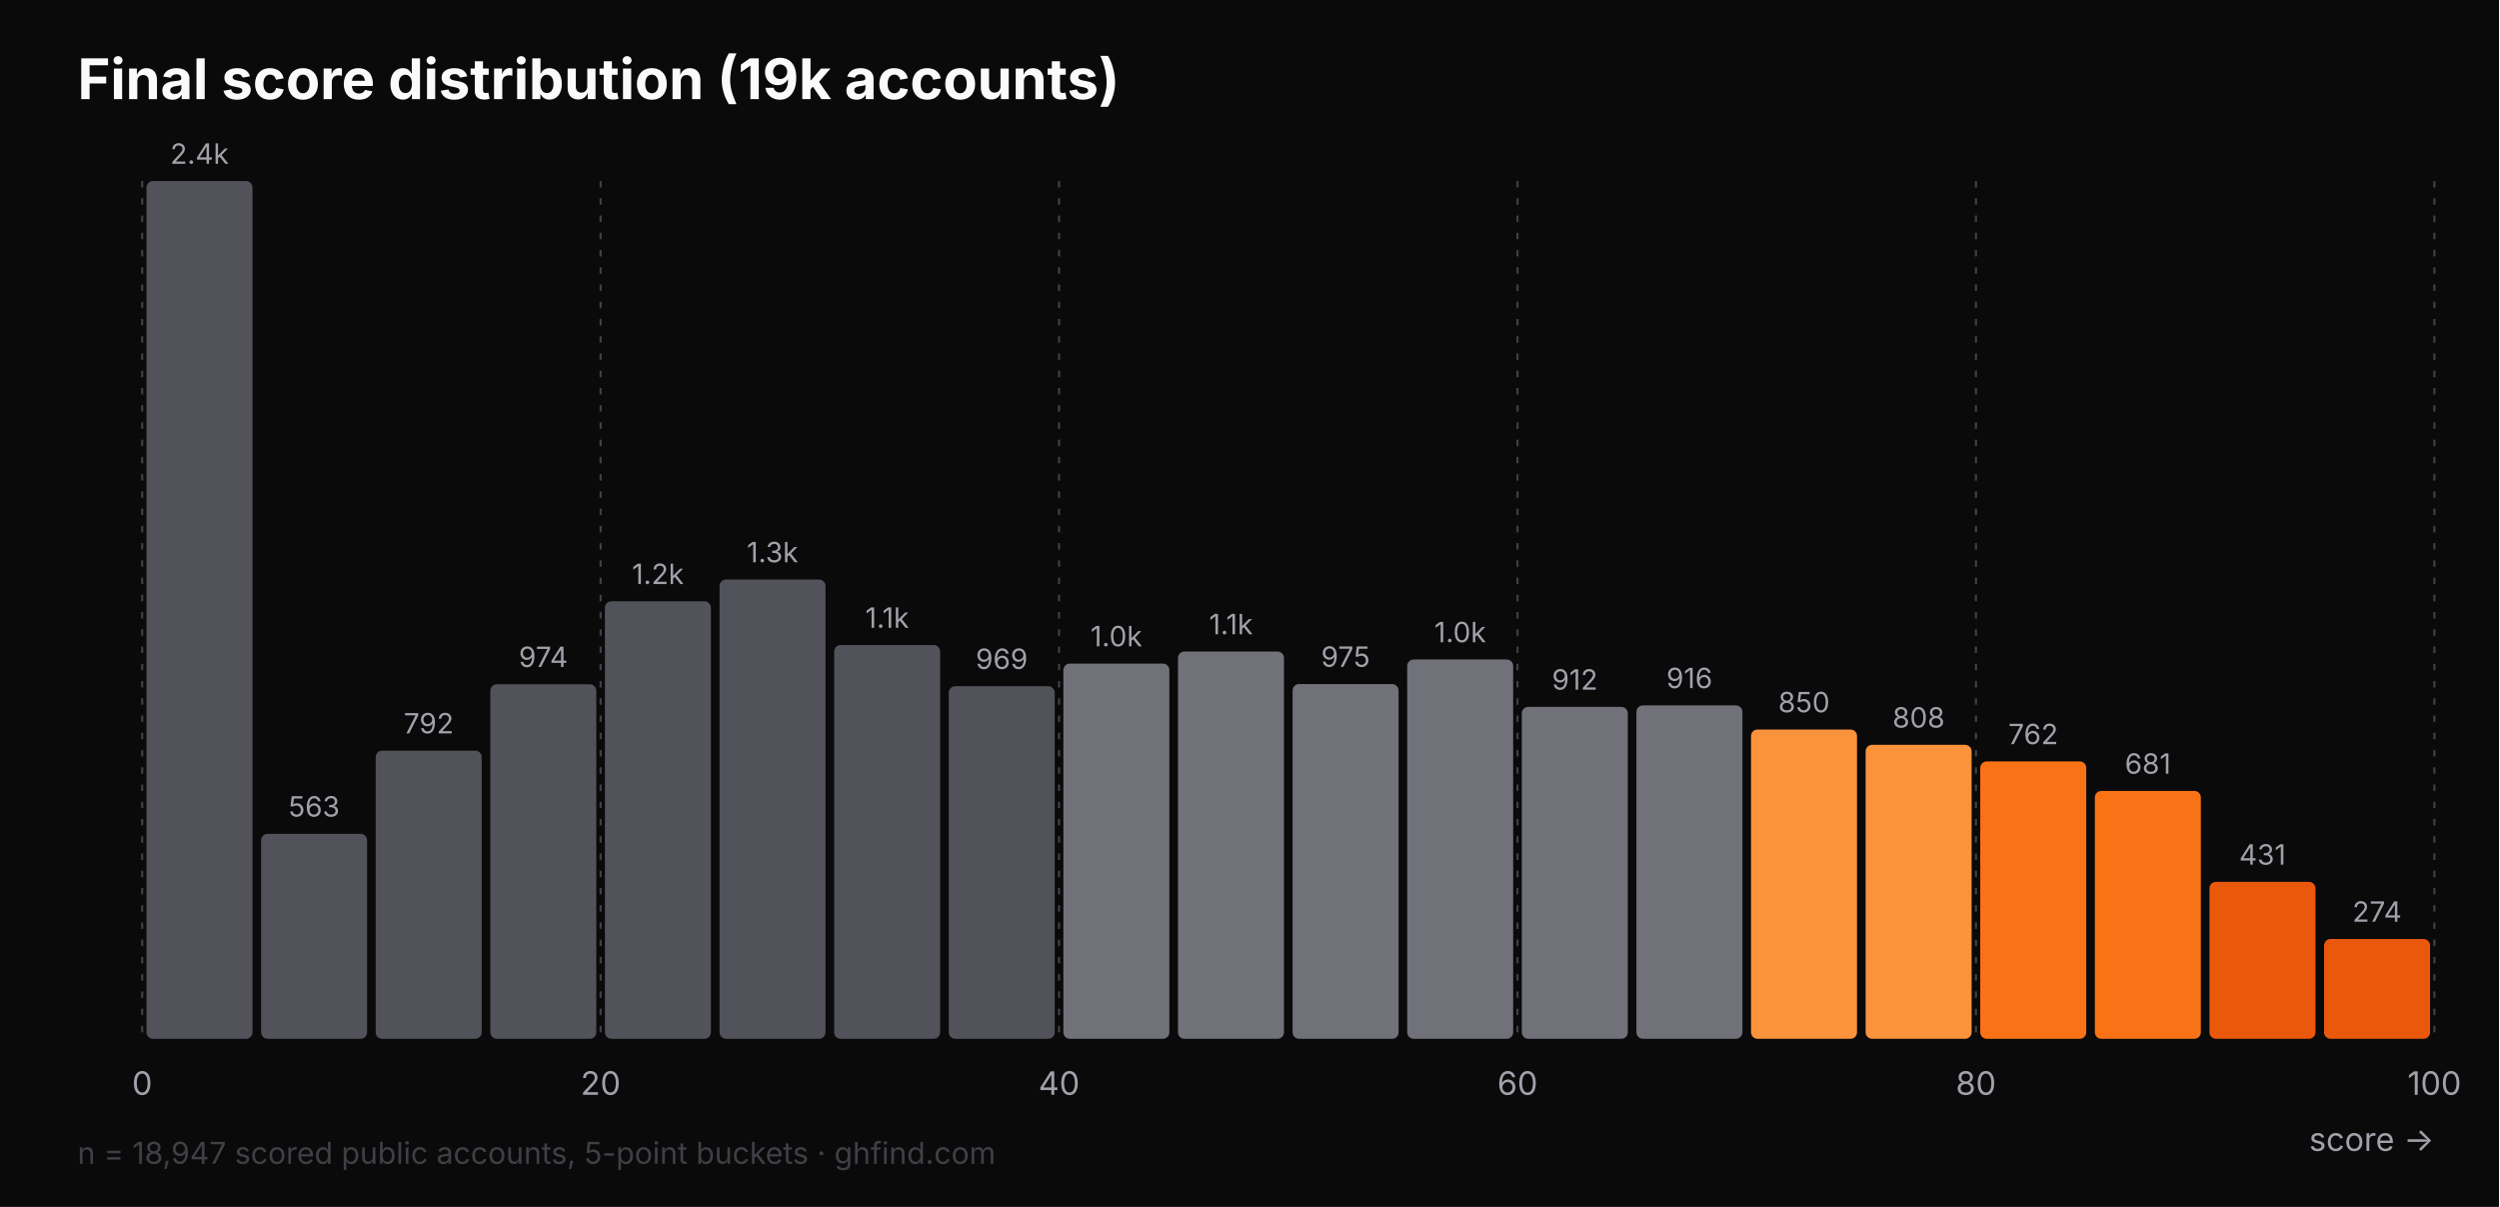
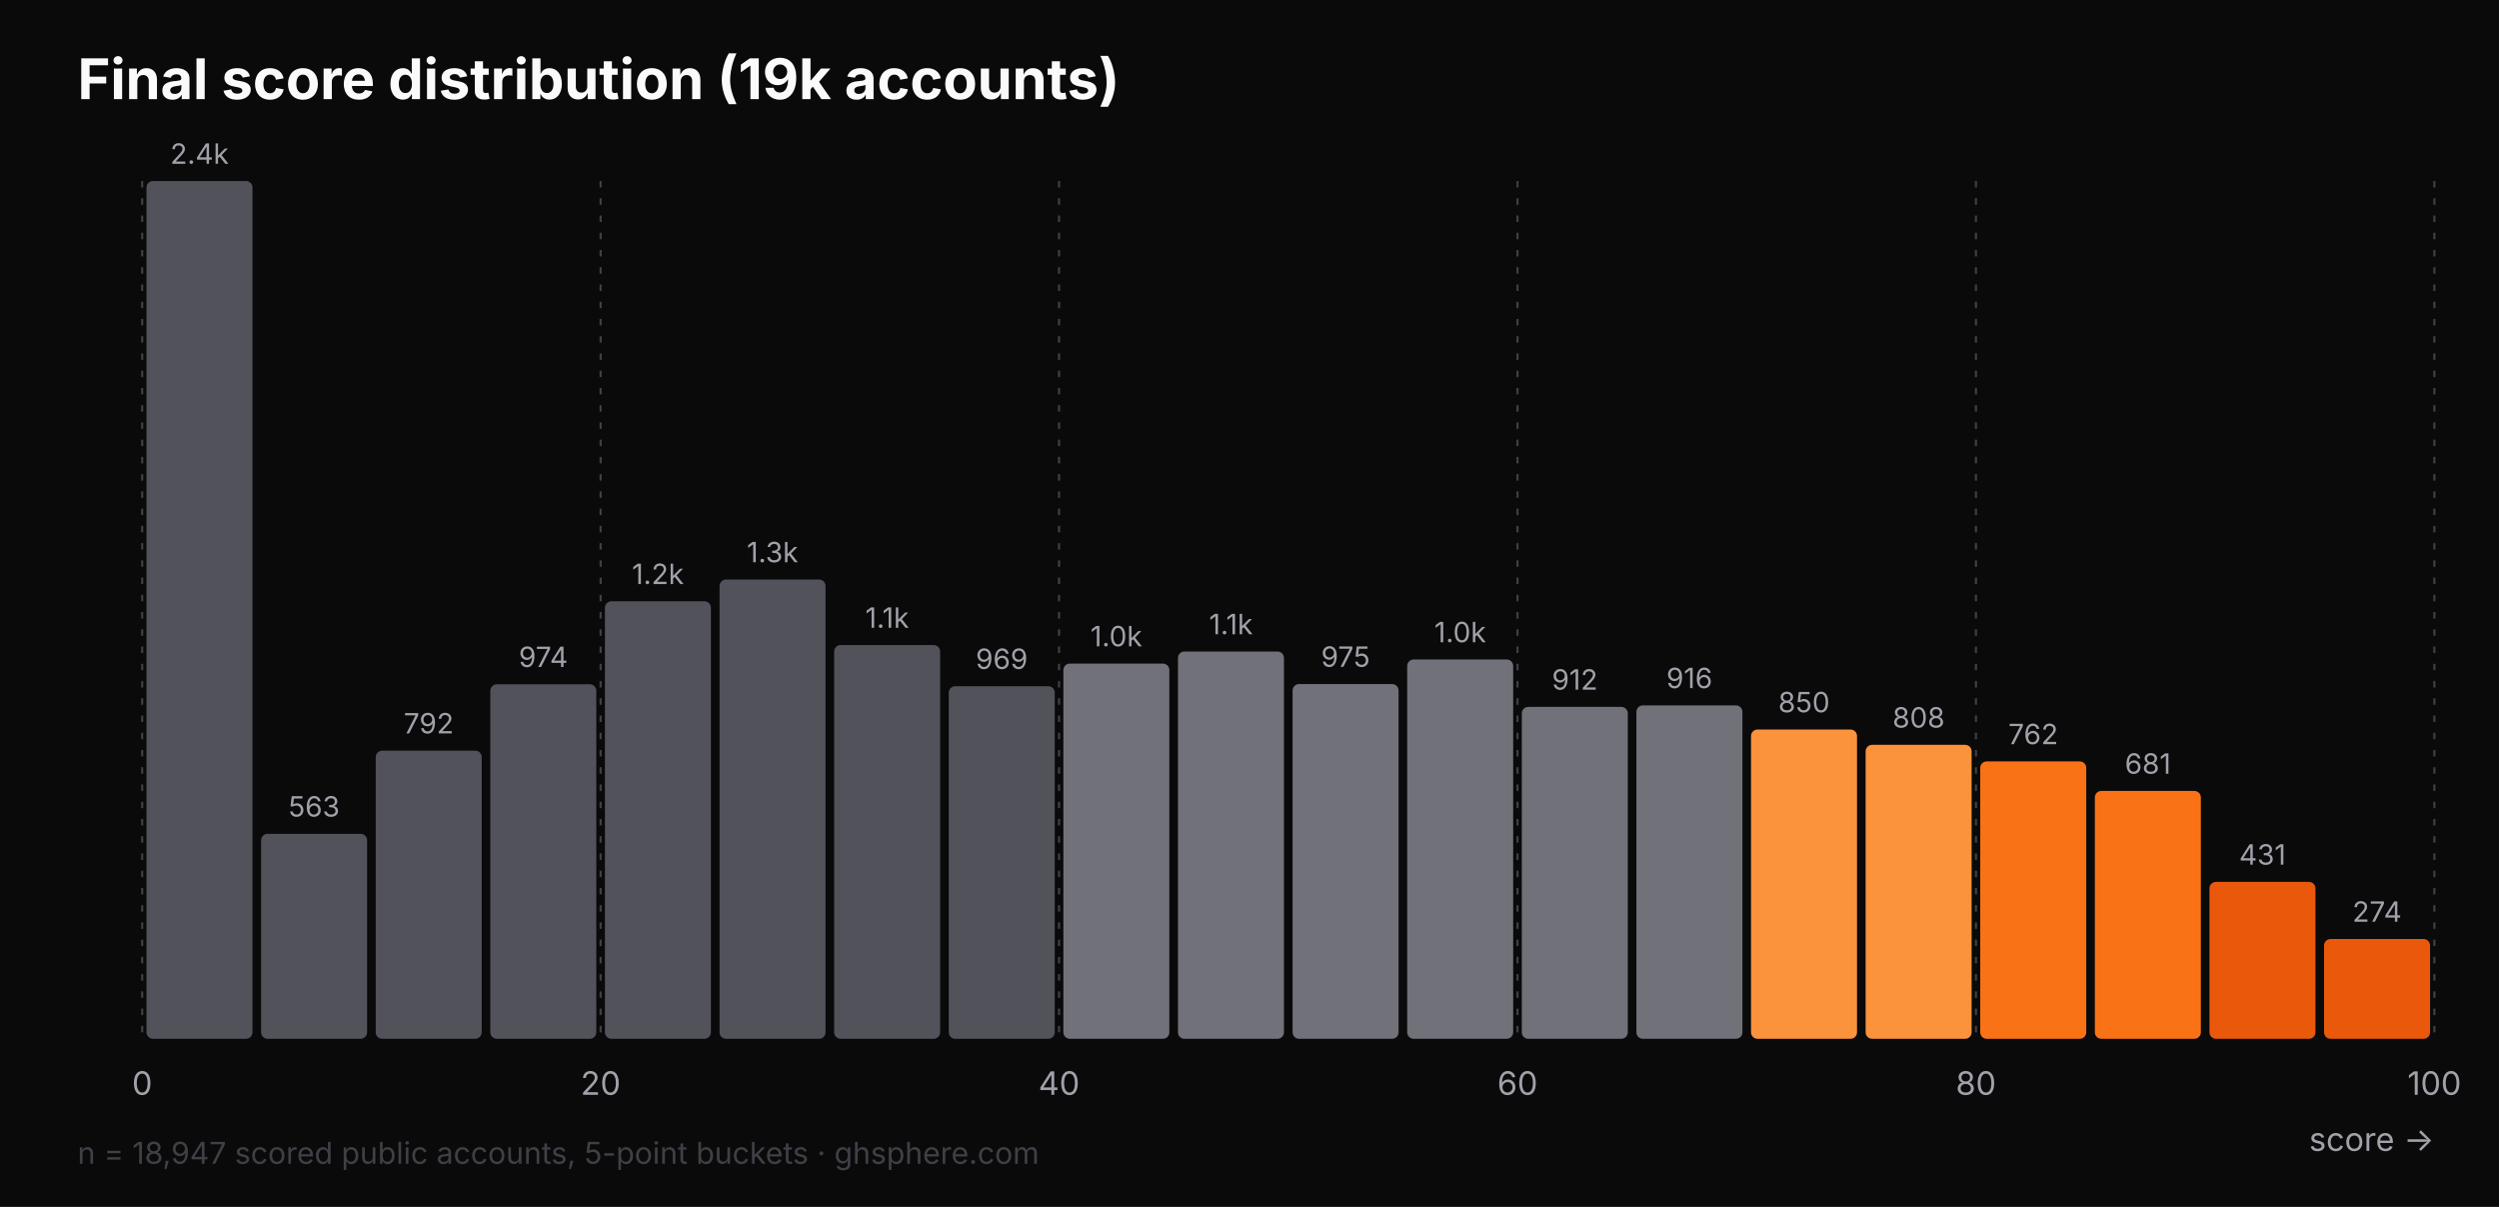
<svg xmlns="http://www.w3.org/2000/svg" width="1160" height="560" viewBox="0 0 1160 560" font-family="ui-sans-serif, system-ui, -apple-system, 'Segoe UI', sans-serif">
  <rect width="1160" height="560" fill="#0a0a0b" />
  <text x="36" y="46" fill="#fafafa" font-size="26" font-weight="700">Final score distribution (19k accounts)</text>
  <rect x="68.0" y="84.0" width="49.2" height="398.0" rx="3" fill="#52525b" />
  <text x="92.6" y="76.0" fill="#a1a1aa" font-size="13" text-anchor="middle">2.4k</text>
  <rect x="121.2" y="386.9" width="49.2" height="95.1" rx="3" fill="#52525b" />
  <text x="145.8" y="378.9" fill="#a1a1aa" font-size="13" text-anchor="middle">563</text>
  <rect x="174.4" y="348.3" width="49.2" height="133.7" rx="3" fill="#52525b" />
  <text x="199.0" y="340.3" fill="#a1a1aa" font-size="13" text-anchor="middle">792</text>
  <rect x="227.6" y="317.5" width="49.2" height="164.5" rx="3" fill="#52525b" />
  <text x="252.2" y="309.5" fill="#a1a1aa" font-size="13" text-anchor="middle">974</text>
  <rect x="280.8" y="279.0" width="49.2" height="203.0" rx="3" fill="#52525b" />
  <text x="305.4" y="271.0" fill="#a1a1aa" font-size="13" text-anchor="middle">1.2k</text>
  <rect x="334.0" y="268.9" width="49.2" height="213.1" rx="3" fill="#52525b" />
  <text x="358.6" y="260.9" fill="#a1a1aa" font-size="13" text-anchor="middle">1.3k</text>
  <rect x="387.2" y="299.3" width="49.2" height="182.7" rx="3" fill="#52525b" />
  <text x="411.8" y="291.3" fill="#a1a1aa" font-size="13" text-anchor="middle">1.1k</text>
  <rect x="440.4" y="318.4" width="49.2" height="163.6" rx="3" fill="#52525b" />
  <text x="465.0" y="310.4" fill="#a1a1aa" font-size="13" text-anchor="middle">969</text>
  <rect x="493.6" y="307.9" width="49.2" height="174.1" rx="3" fill="#71717a" />
  <text x="518.2" y="299.9" fill="#a1a1aa" font-size="13" text-anchor="middle">1.0k</text>
  <rect x="546.8" y="302.3" width="49.2" height="179.7" rx="3" fill="#71717a" />
  <text x="571.4" y="294.3" fill="#a1a1aa" font-size="13" text-anchor="middle">1.1k</text>
  <rect x="600.0" y="317.4" width="49.2" height="164.6" rx="3" fill="#71717a" />
  <text x="624.6" y="309.4" fill="#a1a1aa" font-size="13" text-anchor="middle">975</text>
  <rect x="653.2" y="306.0" width="49.2" height="176.0" rx="3" fill="#71717a" />
  <text x="677.8" y="298.0" fill="#a1a1aa" font-size="13" text-anchor="middle">1.0k</text>
  <rect x="706.4" y="328.0" width="49.2" height="154.0" rx="3" fill="#71717a" />
  <text x="731.0" y="320.0" fill="#a1a1aa" font-size="13" text-anchor="middle">912</text>
  <rect x="759.6" y="327.3" width="49.2" height="154.7" rx="3" fill="#71717a" />
  <text x="784.2" y="319.3" fill="#a1a1aa" font-size="13" text-anchor="middle">916</text>
  <rect x="812.8" y="338.5" width="49.2" height="143.5" rx="3" fill="#fb923c" />
  <text x="837.4" y="330.5" fill="#a1a1aa" font-size="13" text-anchor="middle">850</text>
  <rect x="866.0" y="345.6" width="49.2" height="136.4" rx="3" fill="#fb923c" />
  <text x="890.6" y="337.6" fill="#a1a1aa" font-size="13" text-anchor="middle">808</text>
  <rect x="919.2" y="353.3" width="49.2" height="128.7" rx="3" fill="#f97316" />
  <text x="943.8" y="345.3" fill="#a1a1aa" font-size="13" text-anchor="middle">762</text>
  <rect x="972.4" y="367.0" width="49.2" height="115.0" rx="3" fill="#f97316" />
  <text x="997.0" y="359.0" fill="#a1a1aa" font-size="13" text-anchor="middle">681</text>
  <rect x="1025.6" y="409.2" width="49.2" height="72.8" rx="3" fill="#ea580c" />
  <text x="1050.2" y="401.2" fill="#a1a1aa" font-size="13" text-anchor="middle">431</text>
  <rect x="1078.8" y="435.7" width="49.2" height="46.3" rx="3" fill="#ea580c" />
  <text x="1103.4" y="427.7" fill="#a1a1aa" font-size="13" text-anchor="middle">274</text>
  <text x="66" y="508" fill="#a1a1aa" font-size="15" text-anchor="middle">0</text>
  <line x1="66" y1="84" x2="66" y2="482" stroke="#3f3f46" stroke-width="1" stroke-dasharray="3 5" />
  <text x="278.8" y="508" fill="#a1a1aa" font-size="15" text-anchor="middle">20</text>
  <line x1="278.8" y1="84" x2="278.8" y2="482" stroke="#3f3f46" stroke-width="1" stroke-dasharray="3 5" />
  <text x="491.6" y="508" fill="#a1a1aa" font-size="15" text-anchor="middle">40</text>
  <line x1="491.6" y1="84" x2="491.6" y2="482" stroke="#3f3f46" stroke-width="1" stroke-dasharray="3 5" />
  <text x="704.4" y="508" fill="#a1a1aa" font-size="15" text-anchor="middle">60</text>
  <line x1="704.4" y1="84" x2="704.4" y2="482" stroke="#3f3f46" stroke-width="1" stroke-dasharray="3 5" />
  <text x="917.2" y="508" fill="#a1a1aa" font-size="15" text-anchor="middle">80</text>
  <line x1="917.2" y1="84" x2="917.2" y2="482" stroke="#3f3f46" stroke-width="1" stroke-dasharray="3 5" />
  <text x="1130" y="508" fill="#a1a1aa" font-size="15" text-anchor="middle">100</text>
  <line x1="1130" y1="84" x2="1130" y2="482" stroke="#3f3f46" stroke-width="1" stroke-dasharray="3 5" />
  <text x="1130" y="534" fill="#a1a1aa" font-size="15" text-anchor="end">score →</text>
-   <text x="36" y="540" fill="#3f3f46" font-size="14">n = 18,947 scored public accounts, 5-point buckets · ghfind.com</text>
+   <text x="36" y="540" fill="#3f3f46" font-size="14">n = 18,947 scored public accounts, 5-point buckets · ghsphere.com</text>
</svg>
